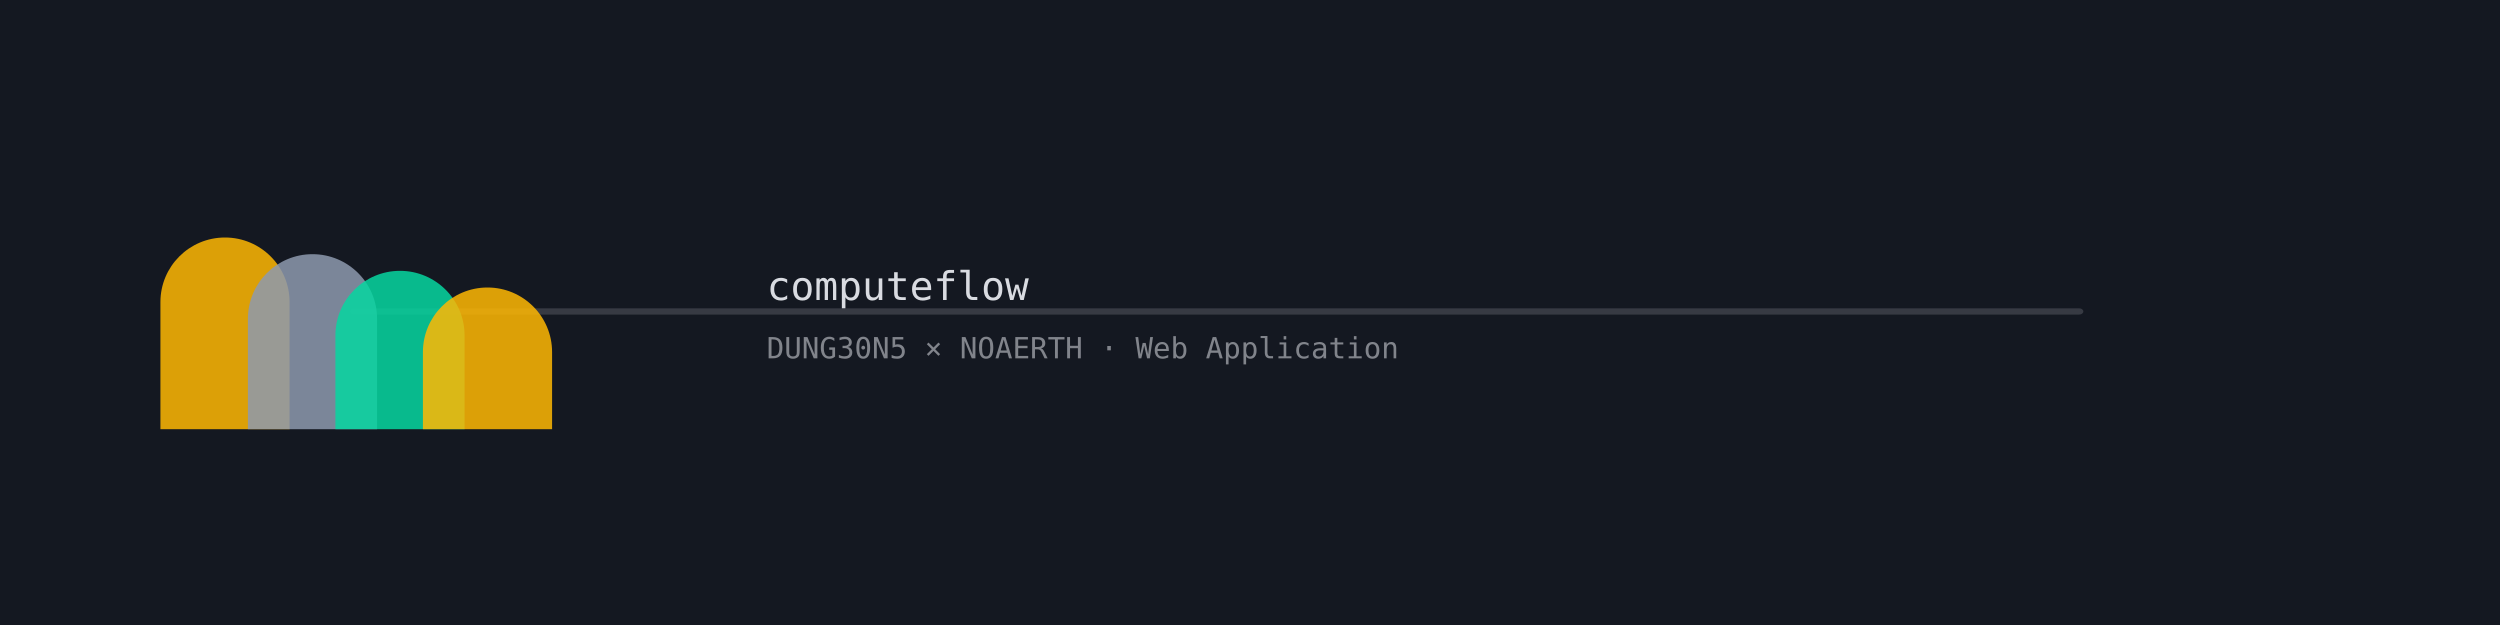
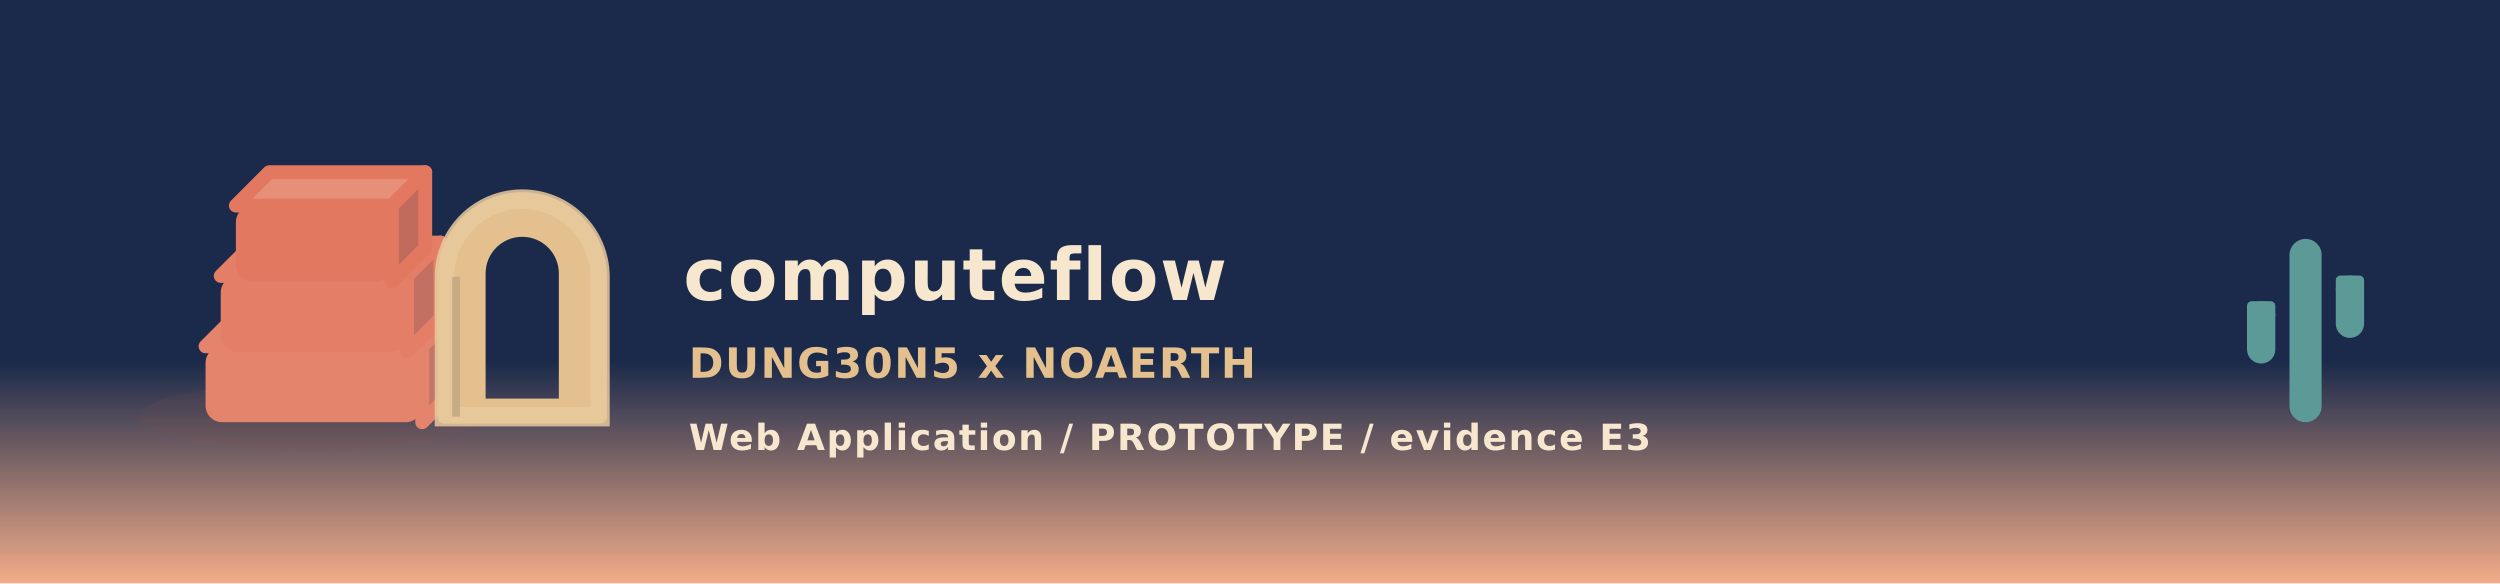
- <svg xmlns="http://www.w3.org/2000/svg" viewBox="0 0 1200 300" width="1200" height="300" role="img" aria-label="computeflow identity object">
-   <rect width="1200" height="300" fill="#141821" />
-   <defs>
-     <linearGradient id="gft" x1="0" y1="0" x2="1" y2="1">
-       <stop offset="0%" stop-color="#ffb703" />
-       <stop offset="100%" stop-color="#8d99ae" />
-     </linearGradient>
-   </defs>
-   <rect x="168.00" y="148.00" width="832.00" height="3.00" rx="2.00" fill="rgba(238,241,246,0.160)" opacity="1.00" />
-   <path d="M77.00,206.00 L77.00,145.00 A31.00,31.00 0 0 1 139.00,145.00 L139.00,206.00 Z" fill="rgba(255,183,3,0.850)" opacity="1.00" />
-   <path d="M119.00,206.00 L119.00,153.00 A31.00,31.00 0 0 1 181.00,153.00 L181.00,206.00 Z" fill="rgba(141,153,174,0.850)" opacity="1.00" />
-   <path d="M161.00,206.00 L161.00,161.00 A31.00,31.00 0 0 1 223.00,161.00 L223.00,206.00 Z" fill="rgba(6,214,160,0.850)" opacity="1.00" />
-   <path d="M203.00,206.00 L203.00,169.00 A31.00,31.00 0 0 1 265.00,169.00 L265.00,206.00 Z" fill="rgba(255,183,3,0.850)" opacity="1.00" />
-   <text x="368" y="144" font-family="ui-monospace,Menlo,monospace" font-size="19" fill="rgba(238,241,246,0.900)">computeflow</text>
-   <text x="368" y="172" font-family="ui-monospace,Menlo,monospace" font-size="14" fill="rgba(238,241,246,0.500)">DUNG30N5 × NOAERTH · Web Application</text>
+ <svg xmlns="http://www.w3.org/2000/svg" width="900" height="210" viewBox="0 0 900 210" role="img" aria-label="computeflow - identity object">
+   <linearGradient id="skyf" x1="0" y1="0" x2="0" y2="1">
+     <stop offset="0" stop-color="#1b2a4a" />
+     <stop offset="0.62" stop-color="#1b2a4a" />
+     <stop offset="1" stop-color="#f3ad8a" />
+   </linearGradient>
+   <rect width="900" height="210" fill="url(#skyf)" />
+   <rect x="0" y="352" width="900" height="-142" fill="#e3c08d" />
+   <rect x="0" y="352" width="900" height="3" fill="#e6c596" />
+   <ellipse cx="112" cy="150" rx="62" ry="12" fill="rgba(138,90,68,0.11)" />
+   <path d="M74,124.67 L152,124.67 L164,112.67 L86,112.67 Z" fill="#e99a82" stroke="#e5846c" stroke-width="5" stroke-linejoin="round" />
+   <path d="M152,124.67 L164,112.67 L164,140 L152,152 Z" fill="#c37566" stroke="#e5846c" stroke-width="5" stroke-linejoin="round" />
+   <rect x="74" y="124.67" width="78" height="27.33" rx="6" fill="#e5846c" />
+   <path d="M79.46,99.33 L146.54,99.33 L158.54,87.33 L91.46,87.33 Z" fill="#e8957d" stroke="#e47e66" stroke-width="5" stroke-linejoin="round" />
+   <path d="M146.54,99.33 L158.54,87.33 L158.54,114.67 L146.54,126.67 Z" fill="#c27061" stroke="#e47e66" stroke-width="5" stroke-linejoin="round" />
+   <rect x="79.46" y="99.33" width="67.08" height="27.33" rx="6" fill="#e47e66" />
+   <path d="M84.92,74 L141.08,74 L153.08,62 L96.92,62 Z" fill="#e79079" stroke="#e37861" stroke-width="5" stroke-linejoin="round" />
+   <path d="M141.08,74 L153.08,62 L153.08,89.33 L141.08,101.33 Z" fill="#c16b5d" stroke="#e37861" stroke-width="5" stroke-linejoin="round" />
+   <rect x="84.92" y="74" width="56.16" height="27.33" rx="6" fill="#e37861" />
+   <path d="M160,150 L160,99.68 A28,28 0 0 1 216,99.68 L216,150 Z M172.32,146 L172.32,98.43 A15.68,15.68 0 0 1 203.68,98.43 L203.68,146 Z" fill="#e3c08d" fill-rule="evenodd" stroke="#e3c08d" stroke-width="5" stroke-linejoin="round" />
+   <path d="M160,150 L160,99.68 A28,28 0 0 1 216,99.68 L216,150 Z" fill="none" stroke="#e8c99d" stroke-width="7" stroke-linecap="round" opacity="0.85" />
+   <rect x="162.8" y="99.68" width="2.8" height="50.32" fill="#c7ab84" />
+   <text x="246" y="108" font-family="Verdana,DejaVu Sans,sans-serif" font-size="26" font-weight="700" letter-spacing="0.6" fill="#f6e7ce" text-anchor="start">computeflow</text>
+   <text x="248" y="136" font-family="Verdana,DejaVu Sans,sans-serif" font-size="15" font-weight="700" letter-spacing="0.6" fill="#e3c08d" text-anchor="start">DUNG30N5 x NOAERTH</text>
+   <text x="248" y="162" font-family="Verdana,DejaVu Sans,sans-serif" font-size="13" font-weight="700" letter-spacing="0.6" fill="#f6e7ce" text-anchor="start">Web Application  /  PROTOTYPE  /  evidence E3</text>
+   <rect x="824.22" y="86" width="11.56" height="66" rx="5.78" fill="#5b9a97" />
+   <rect x="808.92" y="108.44" width="10.2" height="22.44" rx="5.1" fill="#5b9a97" />
+   <rect x="808.92" y="108.44" width="10.2" height="6.6" rx="1.7" fill="#5b9a97" />
+   <rect x="840.88" y="99.2" width="10.2" height="22.44" rx="5.1" fill="#5b9a97" />
+   <rect x="840.88" y="99.2" width="10.2" height="6.6" rx="1.7" fill="#5b9a97" />
</svg>
